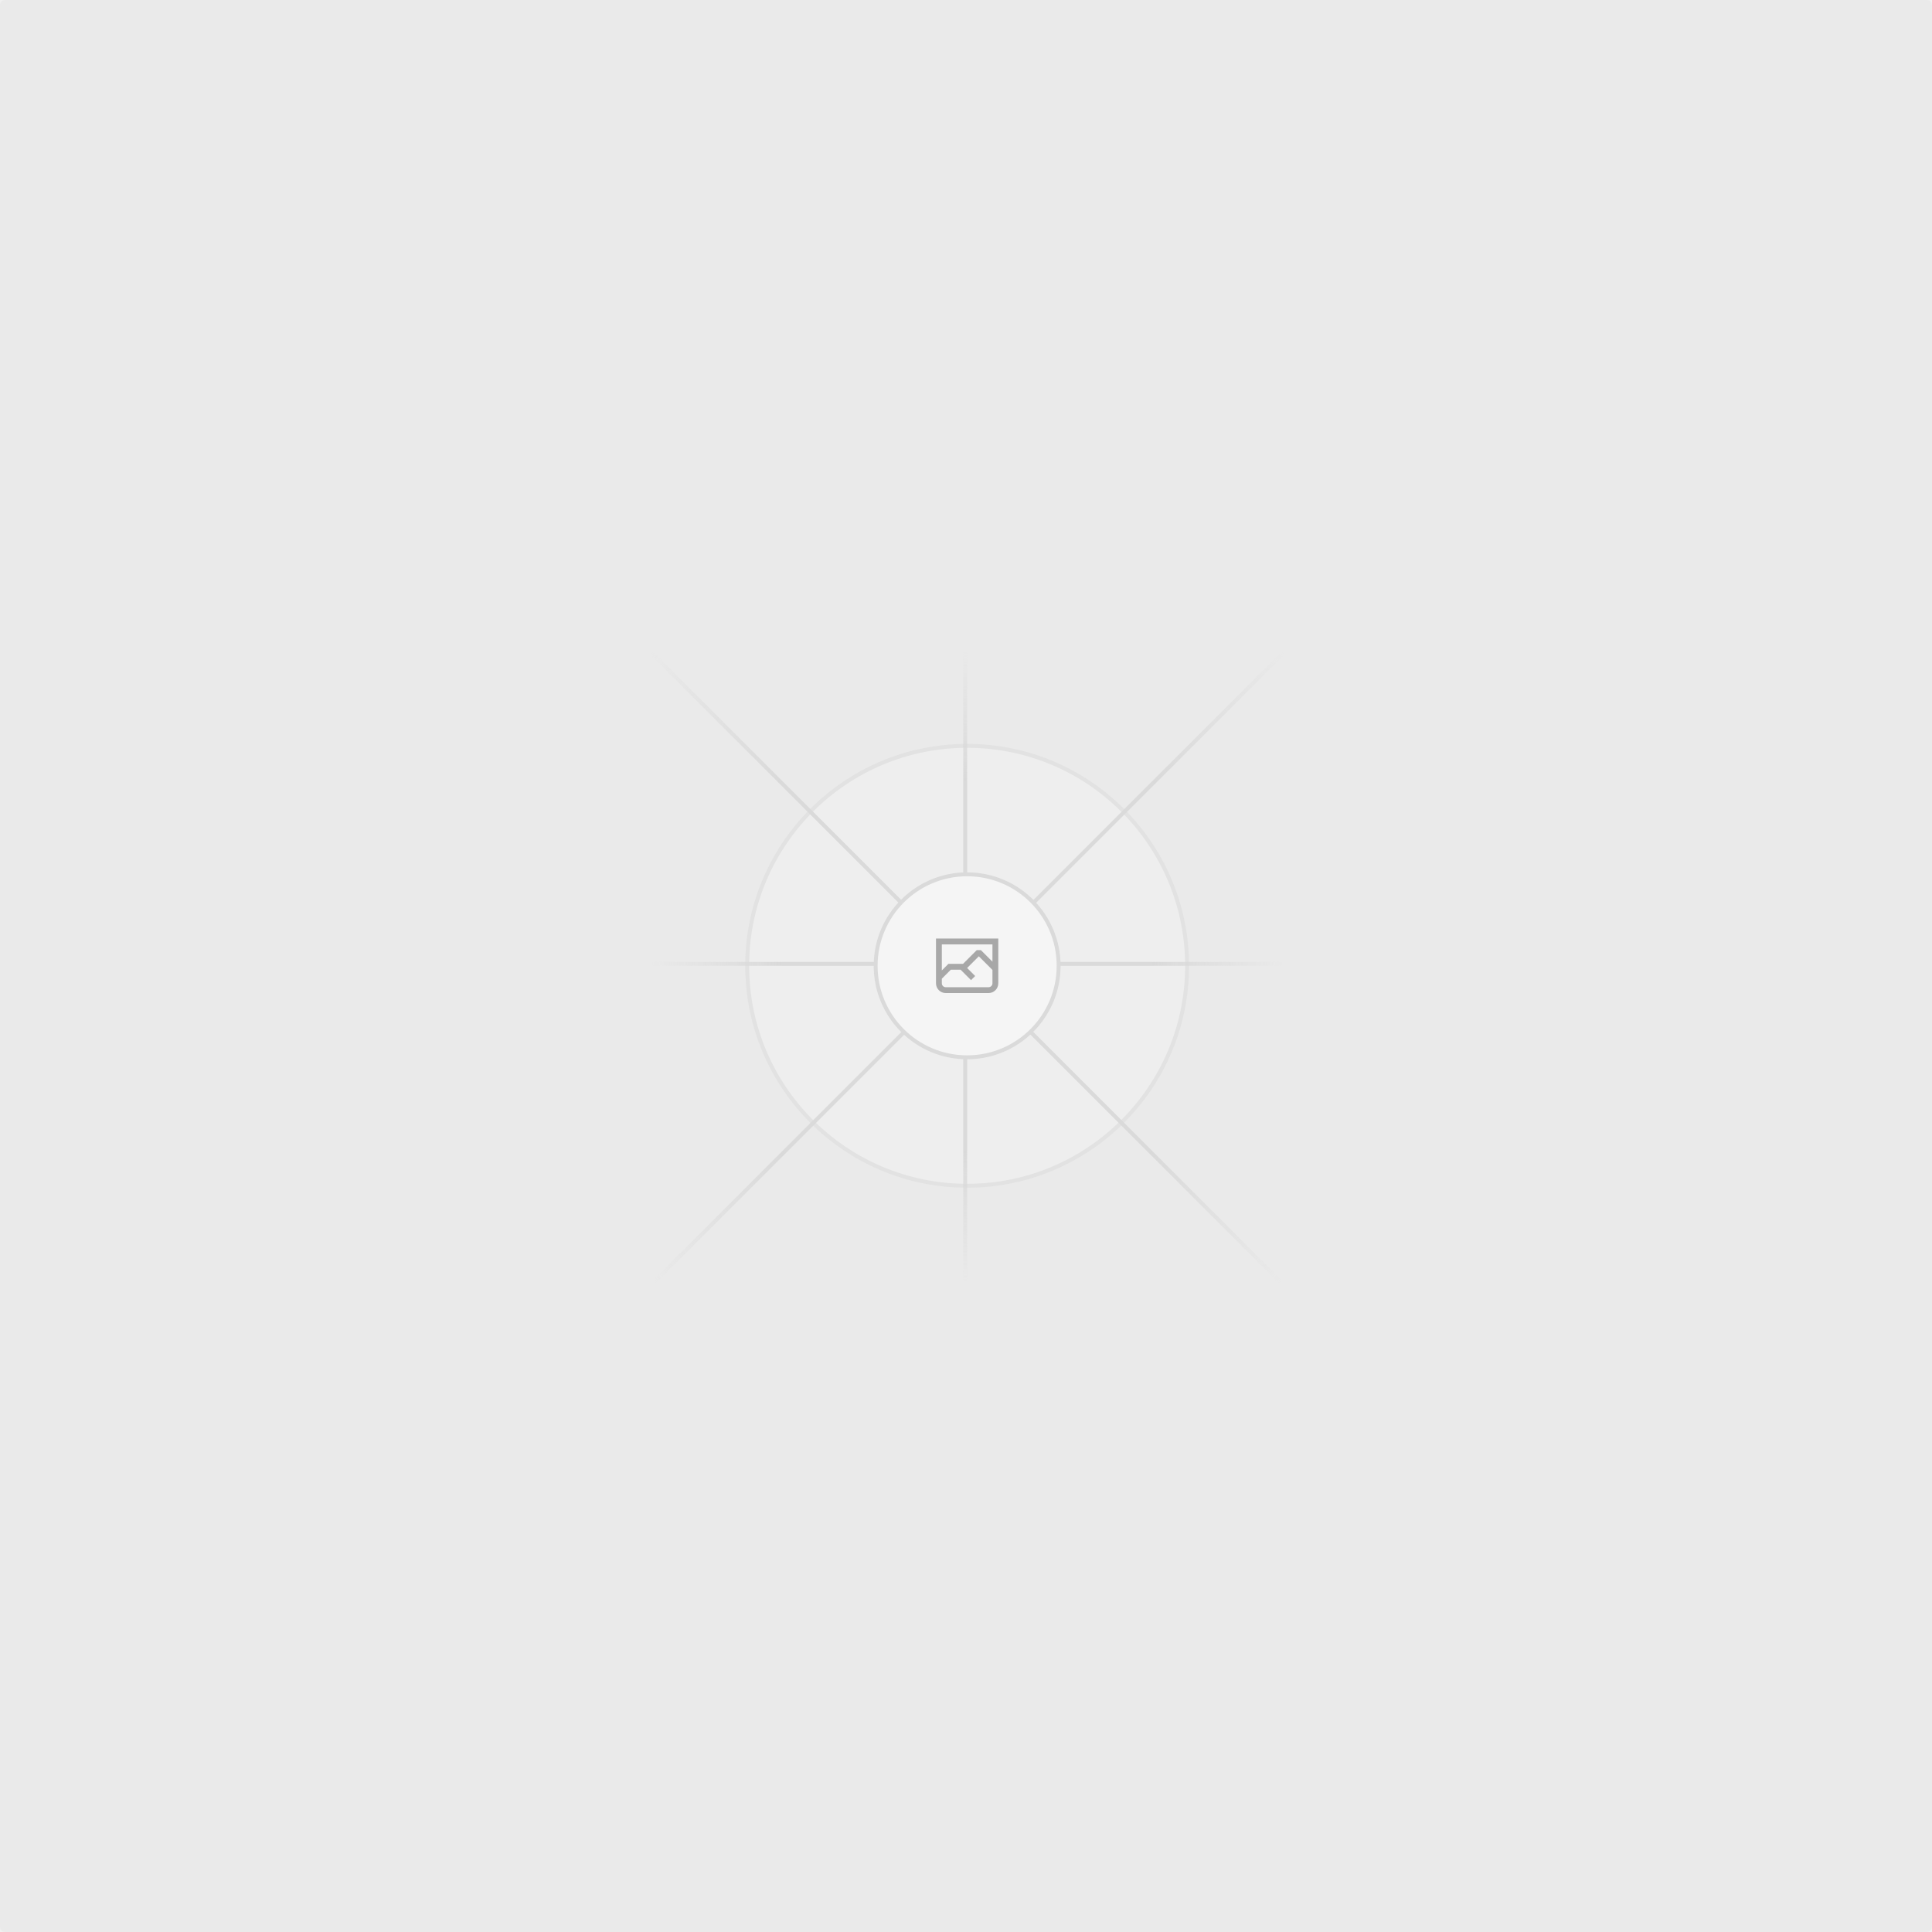
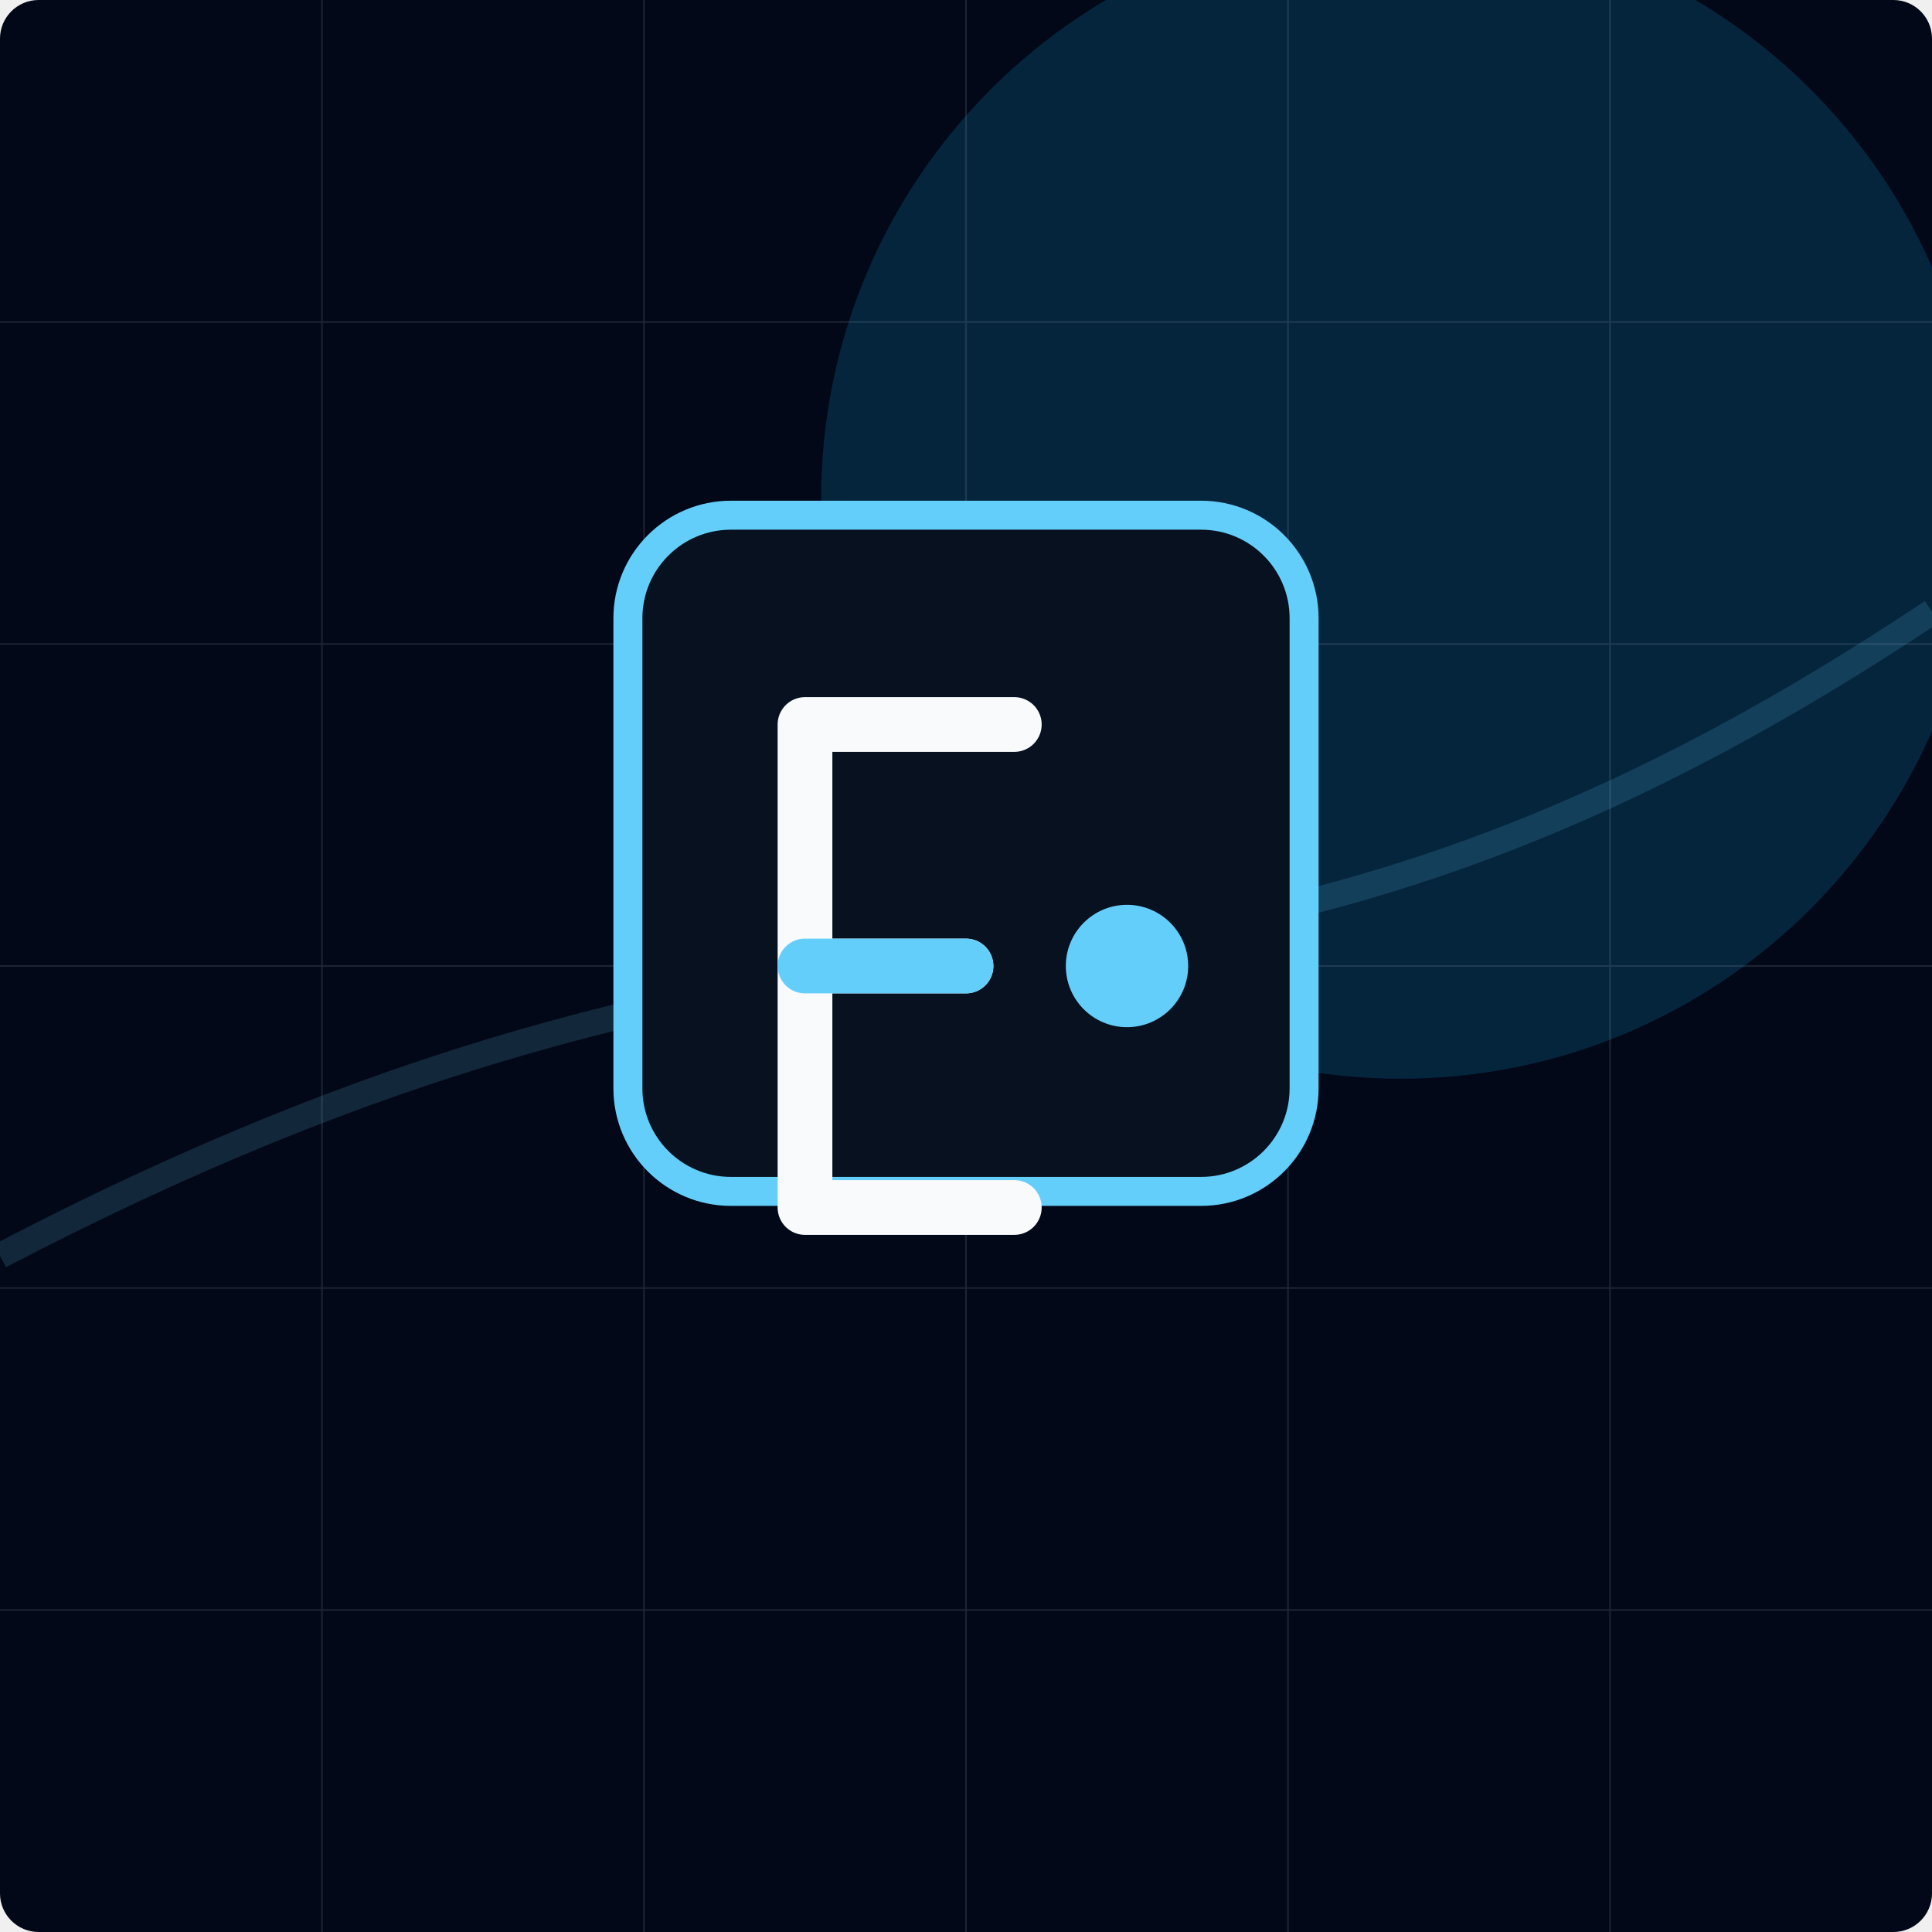
- <svg xmlns="http://www.w3.org/2000/svg" width="1200" height="1200" fill="none">
-   <rect width="1200" height="1200" fill="#EAEAEA" rx="3" />
-   <g opacity=".5">
-     <g opacity=".5">
-       <path fill="#FAFAFA" d="M600.709 736.5c-75.454 0-136.621-61.167-136.621-136.62 0-75.454 61.167-136.621 136.621-136.621 75.453 0 136.62 61.167 136.62 136.621 0 75.453-61.167 136.62-136.62 136.62Z" />
-       <path stroke="#C9C9C9" stroke-width="2.418" d="M600.709 736.5c-75.454 0-136.621-61.167-136.621-136.62 0-75.454 61.167-136.621 136.621-136.621 75.453 0 136.62 61.167 136.62 136.621 0 75.453-61.167 136.62-136.62 136.62Z" />
-     </g>
-     <path stroke="url(#a)" stroke-width="2.418" d="M0-1.209h553.581" transform="scale(1 -1) rotate(45 1163.11 91.165)" />
-     <path stroke="url(#b)" stroke-width="2.418" d="M404.846 598.671h391.726" />
-     <path stroke="url(#c)" stroke-width="2.418" d="M599.5 795.742V404.017" />
-     <path stroke="url(#d)" stroke-width="2.418" d="m795.717 796.597-391.441-391.44" />
-     <path fill="#fff" d="M600.709 656.704c-31.384 0-56.825-25.441-56.825-56.824 0-31.384 25.441-56.825 56.825-56.825 31.383 0 56.824 25.441 56.824 56.825 0 31.383-25.441 56.824-56.824 56.824Z" />
-     <g clip-path="url(#e)">
-       <path fill="#666" fill-rule="evenodd" d="M616.426 586.58h-31.434v16.176l3.553-3.554.531-.531h9.068l.074-.074 8.463-8.463h2.565l7.18 7.181V586.58Zm-15.715 14.654 3.698 3.699 1.283 1.282-2.565 2.565-1.282-1.283-5.2-5.199h-6.066l-5.514 5.514-.073.073v2.876a2.418 2.418 0 0 0 2.418 2.418h26.598a2.418 2.418 0 0 0 2.418-2.418v-8.317l-8.463-8.463-7.181 7.181-.071.072Zm-19.347 5.442v4.085a6.045 6.045 0 0 0 6.046 6.045h26.598a6.044 6.044 0 0 0 6.045-6.045v-7.108l1.356-1.355-1.282-1.283-.074-.073v-17.989h-38.689v23.43l-.146.146.146.147Z" clip-rule="evenodd" />
-     </g>
-     <path stroke="#C9C9C9" stroke-width="2.418" d="M600.709 656.704c-31.384 0-56.825-25.441-56.825-56.824 0-31.384 25.441-56.825 56.825-56.825 31.383 0 56.824 25.441 56.824 56.825 0 31.383-25.441 56.824-56.824 56.824Z" />
+ <svg xmlns="http://www.w3.org/2000/svg" width="1200" height="1200" viewBox="0 0 1200 1200" fill="none">
+   <rect width="1200" height="1200" rx="24" fill="#020817" />
+   <circle cx="870" cy="310" r="360" fill="#0ea5e9" opacity="0.18" />
+   <path d="M0 780c230-120 420-170 640-190 210-20 380-90 560-210" stroke="#64cefb" stroke-width="16" opacity="0.16" />
+   <g opacity="0.18" stroke="#94a3b8">
+     <path d="M0 200h1200M0 400h1200M0 600h1200M0 800h1200M0 1000h1200" />
+     <path d="M200 0v1200M400 0v1200M600 0v1200M800 0v1200M1000 0v1200" />
  </g>
-   <defs>
-     <linearGradient id="a" x1="554.061" x2="-.48" y1=".083" y2=".087" gradientUnits="userSpaceOnUse">
-       <stop stop-color="#C9C9C9" stop-opacity="0" />
-       <stop offset=".208" stop-color="#C9C9C9" />
-       <stop offset=".792" stop-color="#C9C9C9" />
-       <stop offset="1" stop-color="#C9C9C9" stop-opacity="0" />
-     </linearGradient>
-     <linearGradient id="b" x1="796.912" x2="404.507" y1="599.963" y2="599.965" gradientUnits="userSpaceOnUse">
-       <stop stop-color="#C9C9C9" stop-opacity="0" />
-       <stop offset=".208" stop-color="#C9C9C9" />
-       <stop offset=".792" stop-color="#C9C9C9" />
-       <stop offset="1" stop-color="#C9C9C9" stop-opacity="0" />
-     </linearGradient>
-     <linearGradient id="c" x1="600.792" x2="600.794" y1="403.677" y2="796.082" gradientUnits="userSpaceOnUse">
-       <stop stop-color="#C9C9C9" stop-opacity="0" />
-       <stop offset=".208" stop-color="#C9C9C9" />
-       <stop offset=".792" stop-color="#C9C9C9" />
-       <stop offset="1" stop-color="#C9C9C9" stop-opacity="0" />
-     </linearGradient>
-     <linearGradient id="d" x1="404.85" x2="796.972" y1="403.903" y2="796.02" gradientUnits="userSpaceOnUse">
-       <stop stop-color="#C9C9C9" stop-opacity="0" />
-       <stop offset=".208" stop-color="#C9C9C9" />
-       <stop offset=".792" stop-color="#C9C9C9" />
-       <stop offset="1" stop-color="#C9C9C9" stop-opacity="0" />
-     </linearGradient>
-     <clipPath id="e">
-       <path fill="#fff" d="M581.364 580.535h38.689v38.689h-38.689z" />
-     </clipPath>
-   </defs>
+   <rect x="390" y="320" width="420" height="420" rx="64" fill="#07111f" stroke="#64cefb" stroke-width="18" />
+   <path d="M500 450h130M500 600h100M500 750h130M500 450v300" stroke="#f8fafc" stroke-width="34" stroke-linecap="round" />
+   <path d="M500 600h100" stroke="#64cefb" stroke-width="34" stroke-linecap="round" />
+   <circle cx="700" cy="600" r="38" fill="#64cefb" />
</svg>
